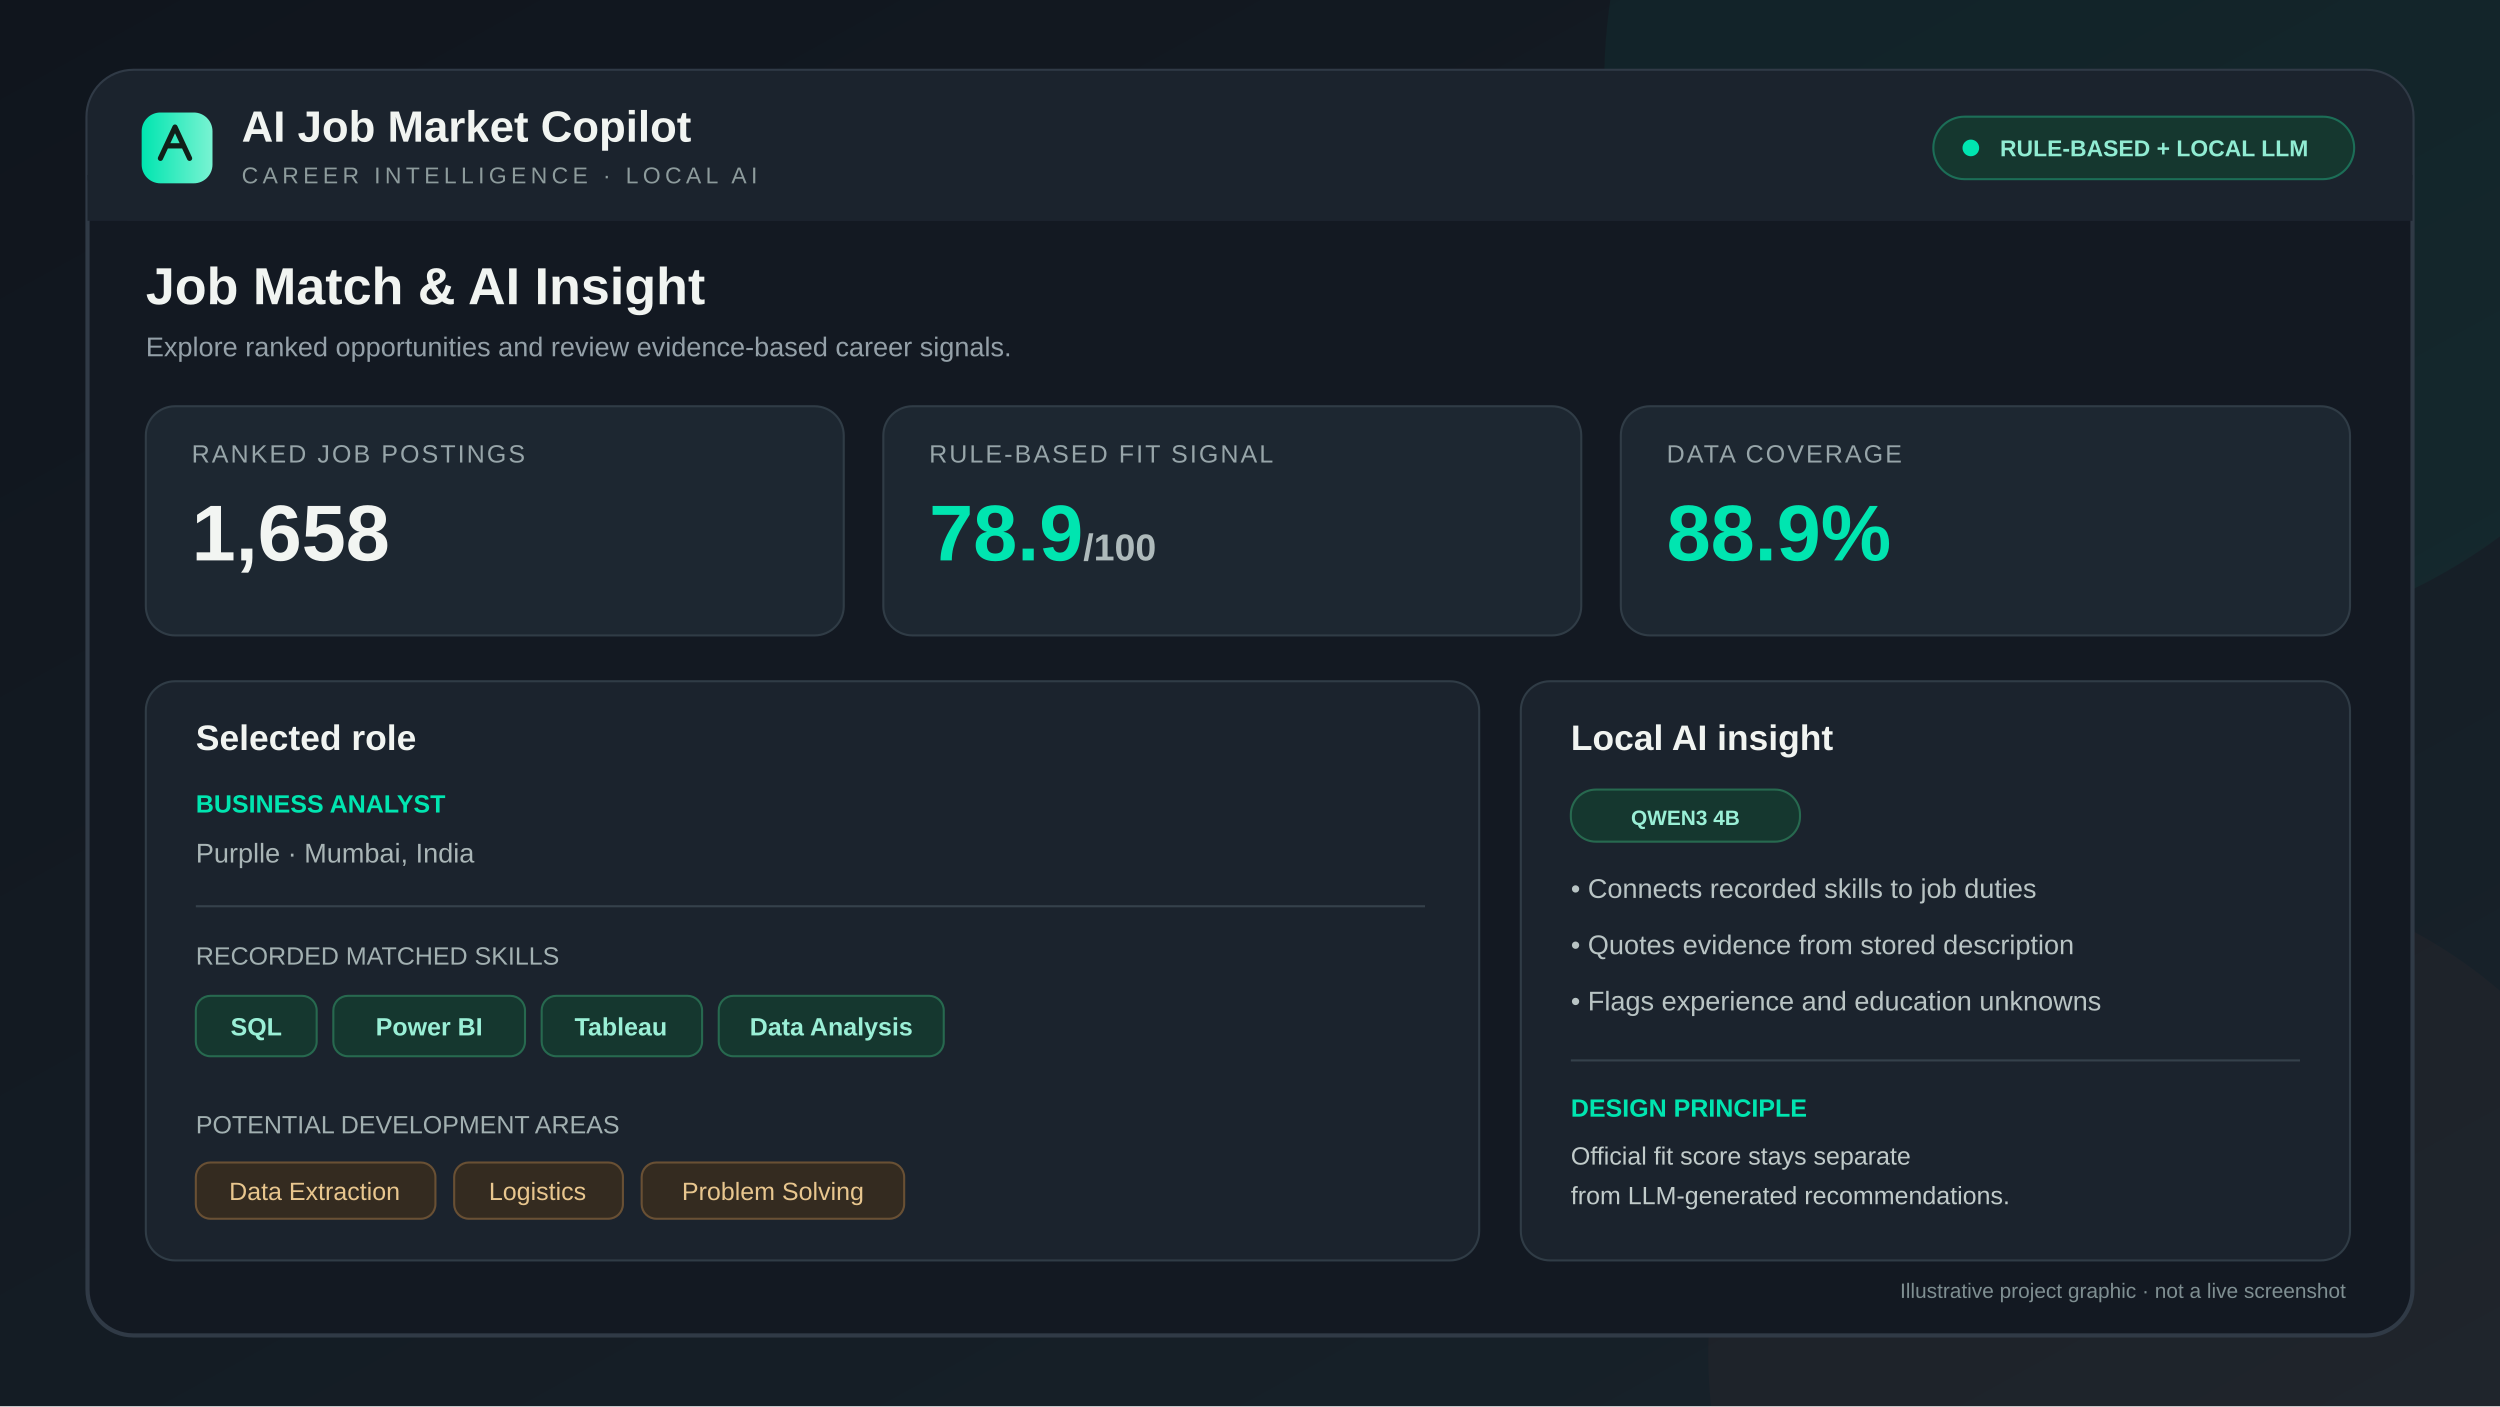
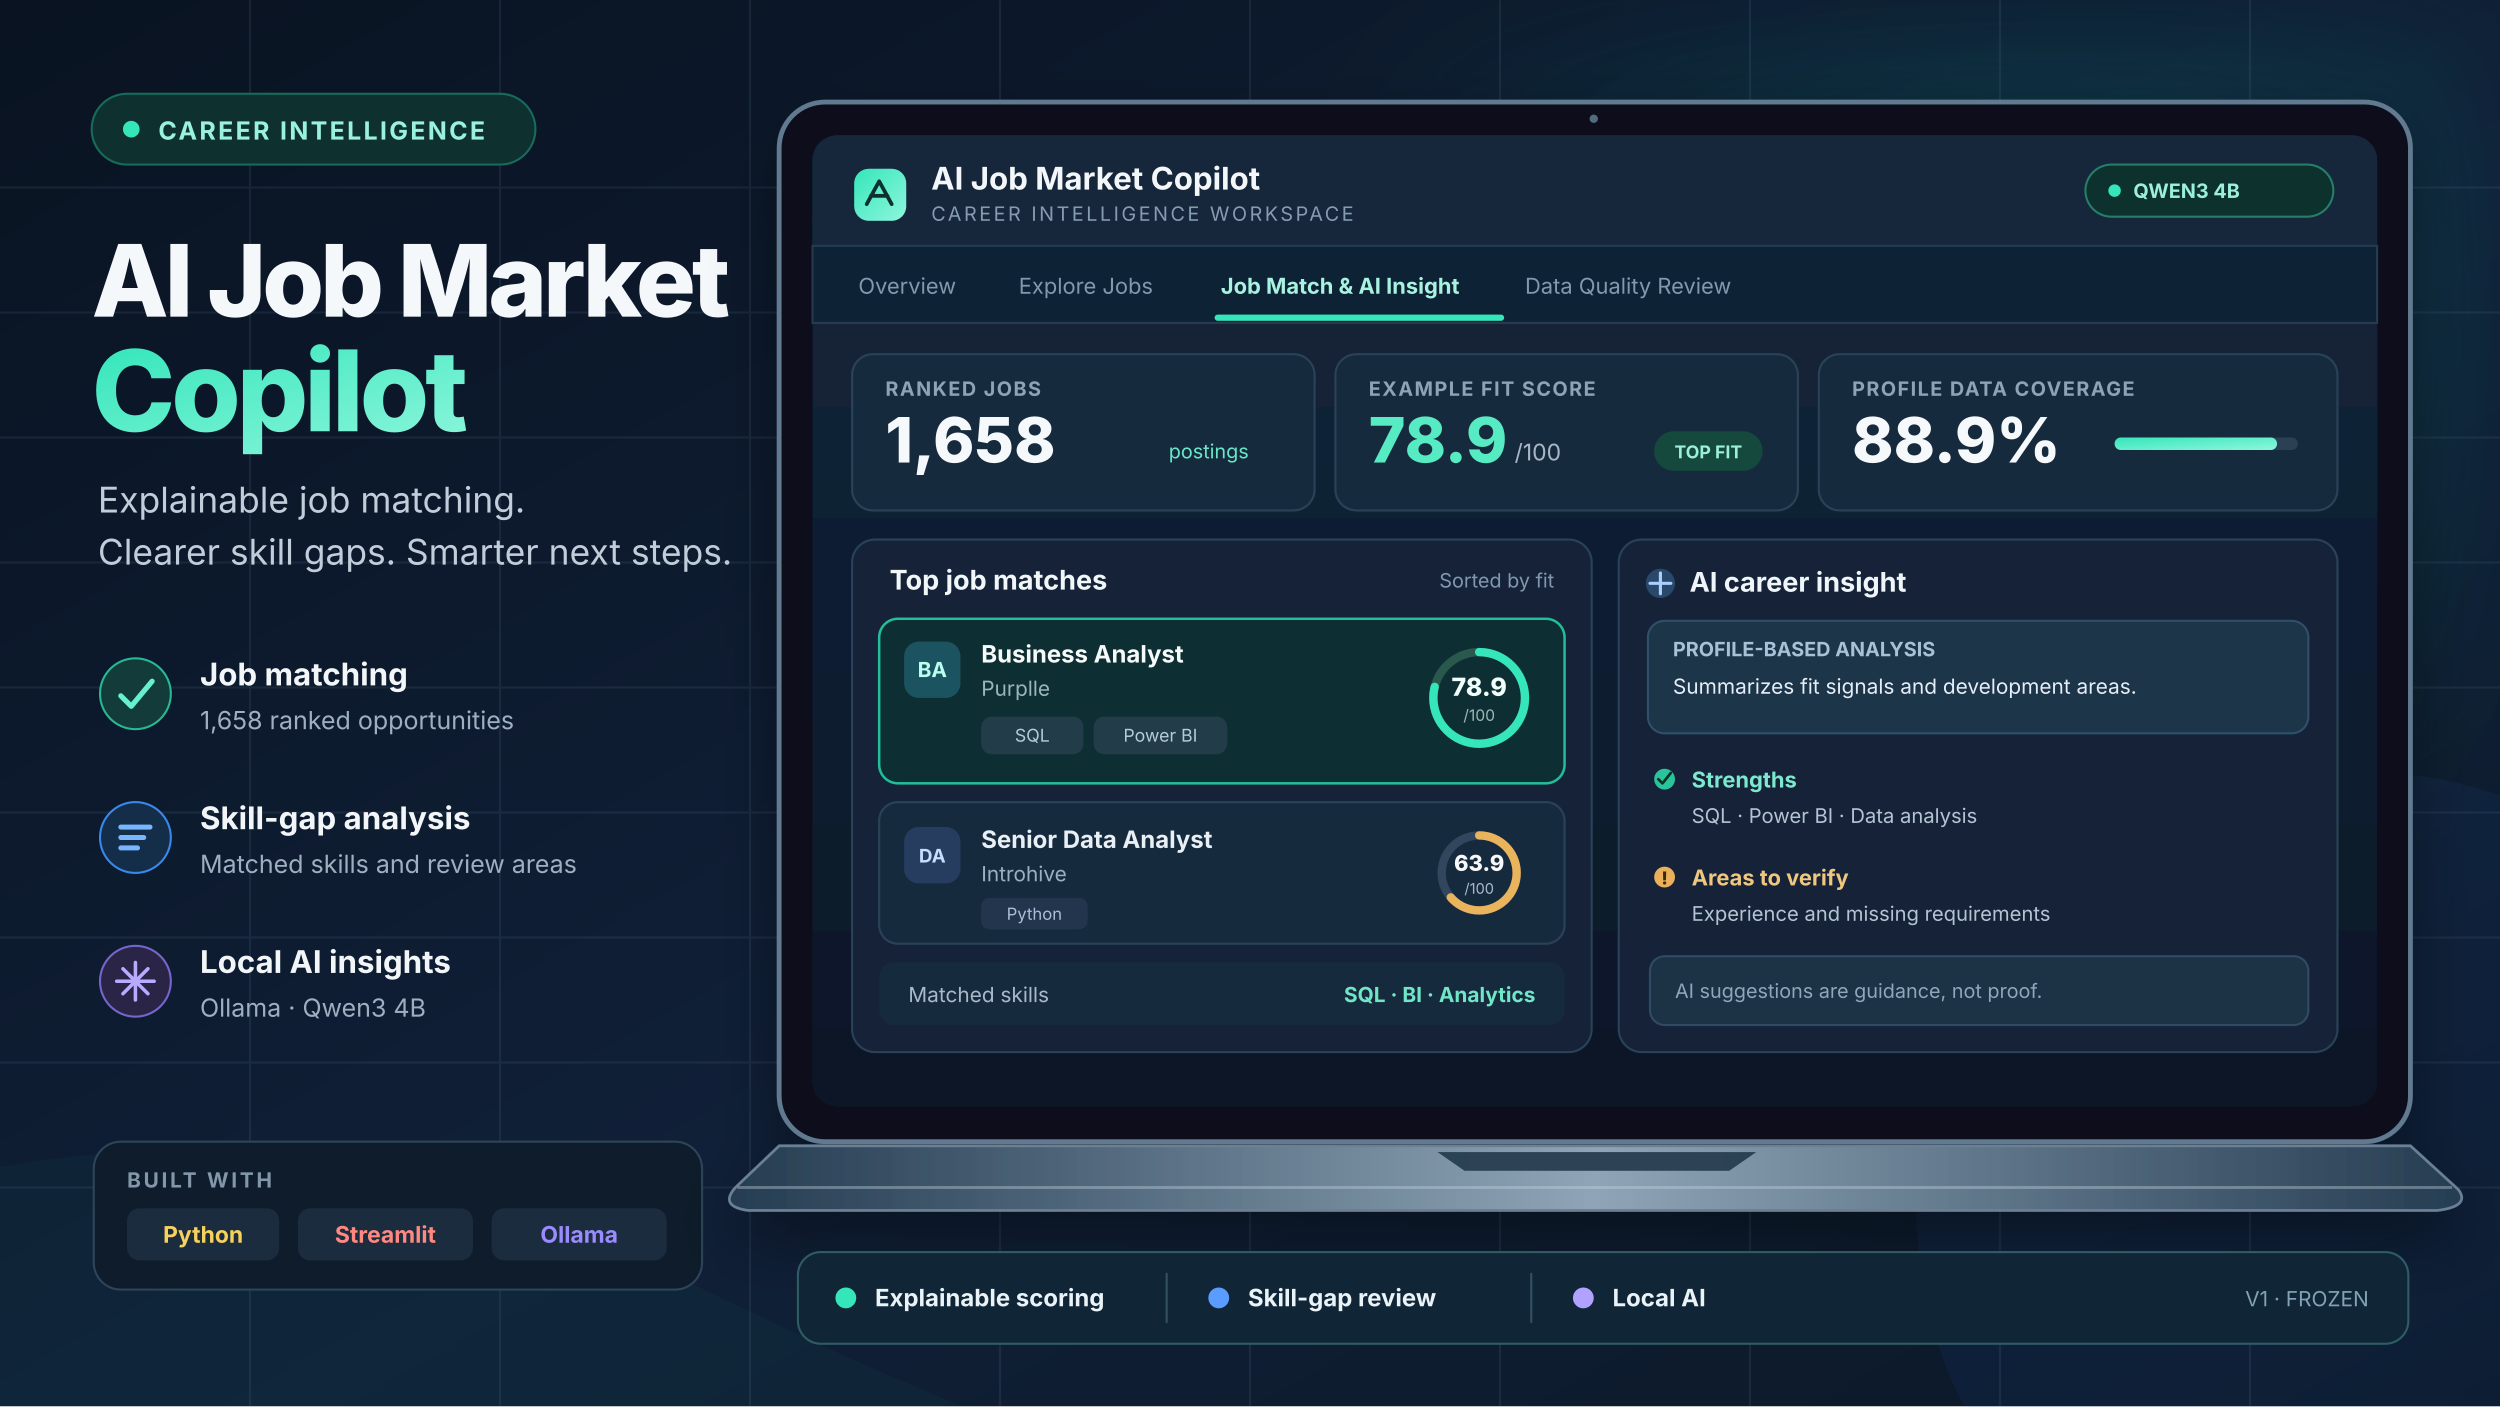
<svg xmlns="http://www.w3.org/2000/svg" width="1200" height="675" viewBox="0 0 1200 675" role="img" aria-labelledby="title desc">
  <defs>
    <linearGradient id="bg" x1="0" y1="0" x2="1" y2="1">
-       <stop offset="0" stop-color="#10151d" />
-       <stop offset="1" stop-color="#18232b" />
+       <stop offset="0" stop-color="#091321" />
+       <stop offset=".56" stop-color="#102038" />
+       <stop offset="1" stop-color="#0b1826" />
    </linearGradient>
-     <linearGradient id="accent" x1="0" y1="0" x2="1" y2="0">
-       <stop offset="0" stop-color="#00e5b0" />
-       <stop offset="1" stop-color="#79f3d2" />
+     <linearGradient id="mint" x1="0" y1="0" x2="1" y2="1">
+       <stop offset="0" stop-color="#35e6bb" />
+       <stop offset="1" stop-color="#8ef6dc" />
    </linearGradient>
+     <linearGradient id="screen" x1="0" y1="0" x2="0" y2="1">
+       <stop offset="0" stop-color="#14253a" />
+       <stop offset="1" stop-color="#0b1727" />
+     </linearGradient>
+     <linearGradient id="metal" x1="0" y1="0" x2="1" y2="0">
+       <stop offset="0" stop-color="#263d52" />
+       <stop offset=".5" stop-color="#8fa5b7" />
+       <stop offset="1" stop-color="#263d52" />
+     </linearGradient>
+     <radialGradient id="glow">
+       <stop offset="0" stop-color="#15cda8" stop-opacity=".18" />
+       <stop offset="1" stop-color="#15cda8" stop-opacity="0" />
+     </radialGradient>
+     <filter id="shadow" x="-20%" y="-20%" width="140%" height="160%">
+       <feDropShadow dx="0" dy="13" stdDeviation="15" flood-color="#000" flood-opacity=".38" />
+     </filter>
+     <filter id="soft">
+       <feGaussianBlur stdDeviation="32" />
+     </filter>
  </defs>
  <rect width="1200" height="675" fill="url(#bg)" />
-   <circle cx="1040" cy="40" r="270" fill="#00e5b0" opacity=".045" />
-   <circle cx="1050" cy="650" r="230" fill="#ff6b4a" opacity=".035" />
-   <rect x="42" y="34" width="1116" height="607" rx="22" fill="#131922" stroke="#303a46" stroke-width="2" />
-   <rect x="42" y="34" width="1116" height="72" rx="22" fill="#1b232d" />
-   <path d="M42 84 V106 H1158 V84" fill="#1b232d" />
-   <rect x="68" y="54" width="34" height="34" rx="9" fill="url(#accent)" />
-   <path d="M77 76 L84 61 L91 76 M80 70 H88" stroke="#102018" stroke-width="2.5" fill="none" stroke-linecap="round" stroke-linejoin="round" />
-   <text x="116" y="68" fill="#f1f4f1" font-family="Arial, sans-serif" font-size="21" font-weight="700">AI Job Market Copilot</text>
-   <text x="116" y="88" fill="#8d9b9c" font-family="Arial, sans-serif" font-size="11" letter-spacing="2.1">CAREER INTELLIGENCE · LOCAL AI</text>
-   <rect x="928" y="56" width="202" height="30" rx="15" fill="#15372f" stroke="#1c6e57" />
-   <circle cx="946" cy="71" r="4" fill="#00e5b0" />
-   <text x="960" y="75" fill="#91ecd3" font-family="Arial, sans-serif" font-size="11" font-weight="700">RULE-BASED + LOCAL LLM</text>
-   <text x="70" y="146" fill="#f1f4f1" font-family="Arial, sans-serif" font-size="25" font-weight="700">Job Match &amp; AI Insight</text>
-   <text x="70" y="171" fill="#94a0a8" font-family="Arial, sans-serif" font-size="13">Explore ranked opportunities and review evidence-based career signals.</text>
-   <rect x="70" y="195" width="335" height="110" rx="14" fill="#1d2731" stroke="#303c46" />
-   <text x="92" y="222" fill="#97a5a9" font-family="Arial, sans-serif" font-size="12" letter-spacing="1">RANKED JOB POSTINGS</text>
-   <text x="92" y="269" fill="#f2f5f2" font-family="Arial, sans-serif" font-size="38" font-weight="700">1,658</text>
-   <rect x="424" y="195" width="335" height="110" rx="14" fill="#1d2731" stroke="#303c46" />
-   <text x="446" y="222" fill="#97a5a9" font-family="Arial, sans-serif" font-size="12" letter-spacing="1">RULE-BASED FIT SIGNAL</text>
-   <text x="446" y="269" fill="#00e5b0" font-family="Arial, sans-serif" font-size="38" font-weight="700">78.9<tspan fill="#aebabb" font-size="18">/100</tspan>
-   </text>
-   <rect x="778" y="195" width="350" height="110" rx="14" fill="#1d2731" stroke="#303c46" />
-   <text x="800" y="222" fill="#97a5a9" font-family="Arial, sans-serif" font-size="12" letter-spacing="1">DATA COVERAGE</text>
-   <text x="800" y="269" fill="#00e5b0" font-family="Arial, sans-serif" font-size="38" font-weight="700">88.9%</text>
-   <rect x="70" y="327" width="640" height="278" rx="14" fill="#1b232d" stroke="#303c46" />
-   <text x="94" y="360" fill="#f1f4f1" font-family="Arial, sans-serif" font-size="17" font-weight="700">Selected role</text>
-   <text x="94" y="390" fill="#00e5b0" font-family="Arial, sans-serif" font-size="12" font-weight="700">BUSINESS ANALYST</text>
-   <text x="94" y="414" fill="#a9b5b6" font-family="Arial, sans-serif" font-size="13">Purplle · Mumbai, India</text>
-   <line x1="94" y1="435" x2="684" y2="435" stroke="#35414b" />
-   <text x="94" y="463" fill="#a2b0b1" font-family="Arial, sans-serif" font-size="12">RECORDED MATCHED SKILLS</text>
-   <g font-family="Arial, sans-serif" font-size="12" font-weight="700">
-     <rect x="94" y="478" width="58" height="29" rx="7" fill="#15372f" stroke="#27694f" />
-     <text x="123" y="497" fill="#9aefd6" text-anchor="middle">SQL</text>
-     <rect x="160" y="478" width="92" height="29" rx="7" fill="#15372f" stroke="#27694f" />
-     <text x="206" y="497" fill="#9aefd6" text-anchor="middle">Power BI</text>
-     <rect x="260" y="478" width="77" height="29" rx="7" fill="#15372f" stroke="#27694f" />
-     <text x="298" y="497" fill="#9aefd6" text-anchor="middle">Tableau</text>
-     <rect x="345" y="478" width="108" height="29" rx="7" fill="#15372f" stroke="#27694f" />
-     <text x="399" y="497" fill="#9aefd6" text-anchor="middle">Data Analysis</text>
+   <ellipse cx="985" cy="150" rx="365" ry="280" fill="url(#glow)" filter="url(#soft)" />
+   <circle cx="1130" cy="580" r="210" fill="#276bd5" opacity=".08" />
+   <path d="M0 560 C210 526 287 605 462 675 H0Z" fill="#00d9ac" opacity=".035" />
+   <g opacity=".15" stroke="#5e7e99" stroke-width="1">
+     <path d="M0 90 H1200 M0 150 H1200 M0 210 H1200 M0 270 H1200 M0 330 H1200 M0 390 H1200 M0 450 H1200 M0 510 H1200 M0 570 H1200" />
+     <path d="M120 0 V675 M240 0 V675 M360 0 V675 M480 0 V675 M600 0 V675 M720 0 V675 M840 0 V675 M960 0 V675 M1080 0 V675" />
  </g>
-   <text x="94" y="544" fill="#a2b0b1" font-family="Arial, sans-serif" font-size="12">POTENTIAL DEVELOPMENT AREAS</text>
-   <g font-family="Arial, sans-serif" font-size="12">
-     <rect x="94" y="558" width="115" height="27" rx="7" fill="#342b20" stroke="#695034" />
-     <text x="151" y="576" fill="#e8c68e" text-anchor="middle">Data Extraction</text>
-     <rect x="218" y="558" width="81" height="27" rx="7" fill="#342b20" stroke="#695034" />
-     <text x="258" y="576" fill="#e8c68e" text-anchor="middle">Logistics</text>
-     <rect x="308" y="558" width="126" height="27" rx="7" fill="#342b20" stroke="#695034" />
-     <text x="371" y="576" fill="#e8c68e" text-anchor="middle">Problem Solving</text>
+   <g font-family="Inter, Arial, sans-serif">
+     <rect x="44" y="45" width="213" height="34" rx="17" fill="#0e302e" stroke="#176b5c" />
+     <circle cx="63" cy="62" r="4" fill="#35e6bb" />
+     <text x="76" y="67" fill="#9af2dc" font-size="12" font-weight="700" letter-spacing="1.1">CAREER INTELLIGENCE</text>
+     <text x="44" y="152" fill="#f5f8fb" font-size="48" font-weight="800" letter-spacing="-1.9">AI Job Market</text>
+     <text x="44" y="207" fill="url(#mint)" font-size="54" font-weight="800" letter-spacing="-2">Copilot</text>
+     <text x="47" y="246" fill="#c1ceda" font-size="17">Explainable job matching.</text>
+     <text x="47" y="271" fill="#c1ceda" font-size="17">Clearer skill gaps. Smarter next steps.</text>
+     <g transform="translate(48 316)">
+       <circle cx="17" cy="17" r="17" fill="#123b3a" stroke="#26b994" />
+       <path d="M10 18 L15 23 L25 11" fill="none" stroke="#67f0cf" stroke-width="2.5" stroke-linecap="round" stroke-linejoin="round" />
+       <text x="48" y="13" fill="#f2f6f8" font-size="15" font-weight="700">Job matching</text>
+       <text x="48" y="34" fill="#9eafbf" font-size="12">1,658 ranked opportunities</text>
+     </g>
+     <g transform="translate(48 385)">
+       <circle cx="17" cy="17" r="17" fill="#142d49" stroke="#3989ed" />
+       <path d="M10 12 H24 M10 17 H21 M10 22 H18" stroke="#78b7ff" stroke-width="2.4" stroke-linecap="round" />
+       <text x="48" y="13" fill="#f2f6f8" font-size="15" font-weight="700">Skill-gap analysis</text>
+       <text x="48" y="34" fill="#9eafbf" font-size="12">Matched skills and review areas</text>
+     </g>
+     <g transform="translate(48 454)">
+       <circle cx="17" cy="17" r="17" fill="#2a2447" stroke="#7566ce" />
+       <path d="M17 8 V26 M8 17 H26 M11 11 L23 23 M23 11 L11 23" stroke="#b8aaff" stroke-width="1.7" stroke-linecap="round" />
+       <text x="48" y="13" fill="#f2f6f8" font-size="15" font-weight="700">Local AI insights</text>
+       <text x="48" y="34" fill="#9eafbf" font-size="12">Ollama · Qwen3 4B</text>
+     </g>
+     <rect x="45" y="548" width="292" height="71" rx="13" fill="#0e1c2b" stroke="#2d455a" />
+     <text x="61" y="570" fill="#8297a9" font-size="10" font-weight="700" letter-spacing="1.3">BUILT WITH</text>
+     <g transform="translate(61 580)">
+       <rect width="73" height="25" rx="6" fill="#1c2c3f" />
+       <text x="36.5" y="16.5" text-anchor="middle" fill="#f6d15b" font-size="11" font-weight="700">Python</text>
+       <rect x="82" width="84" height="25" rx="6" fill="#1c2c3f" />
+       <text x="124" y="16.5" text-anchor="middle" fill="#ff8880" font-size="11" font-weight="700">Streamlit</text>
+       <rect x="175" width="84" height="25" rx="6" fill="#1c2c3f" />
+       <text x="217" y="16.5" text-anchor="middle" fill="#9a8bff" font-size="11" font-weight="700">Ollama</text>
+     </g>
  </g>
-   <rect x="730" y="327" width="398" height="278" rx="14" fill="#1b232d" stroke="#303c46" />
-   <text x="754" y="360" fill="#f1f4f1" font-family="Arial, sans-serif" font-size="17" font-weight="700">Local AI insight</text>
-   <rect x="754" y="379" width="110" height="25" rx="12" fill="#15372f" stroke="#27694f" />
-   <text x="809" y="396" fill="#9aefd6" font-family="Arial, sans-serif" font-size="10" font-weight="700" text-anchor="middle">QWEN3 4B</text>
-   <text x="754" y="431" fill="#b9c4c4" font-family="Arial, sans-serif" font-size="13">• Connects recorded skills to job duties</text>
-   <text x="754" y="458" fill="#b9c4c4" font-family="Arial, sans-serif" font-size="13">• Quotes evidence from stored description</text>
-   <text x="754" y="485" fill="#b9c4c4" font-family="Arial, sans-serif" font-size="13">• Flags experience and education unknowns</text>
-   <line x1="754" y1="509" x2="1104" y2="509" stroke="#35414b" />
-   <text x="754" y="536" fill="#00e5b0" font-family="Arial, sans-serif" font-size="12" font-weight="700">DESIGN PRINCIPLE</text>
-   <text x="754" y="559" fill="#c1cbca" font-family="Arial, sans-serif" font-size="12">Official fit score stays separate</text>
-   <text x="754" y="578" fill="#c1cbca" font-family="Arial, sans-serif" font-size="12">from LLM-generated recommendations.</text>
-   <text x="1126" y="623" fill="#7f8f92" font-family="Arial, sans-serif" font-size="10" text-anchor="end">Illustrative project graphic · not a live screenshot</text>
+   <g filter="url(#shadow)">
+     <rect x="374" y="49" width="783" height="499" rx="22" fill="#07101b" stroke="#627a90" stroke-width="2.3" />
+     <rect x="390" y="65" width="751" height="466" rx="12" fill="url(#screen)" />
+     <circle cx="765" cy="57" r="2" fill="#526a7f" />
+     <rect x="390" y="65" width="751" height="53" rx="12" fill="#16263a" />
+     <path d="M390 105 V118 H1141 V105" fill="#16263a" />
+     <rect x="410" y="81" width="25" height="25" rx="7" fill="url(#mint)" />
+     <path d="M416 98 L422 87 L428 98 M418 94 H426" fill="none" stroke="#0a302d" stroke-width="1.8" stroke-linecap="round" stroke-linejoin="round" />
+     <text x="447" y="91" fill="#f4f7fa" font-family="Inter, Arial, sans-serif" font-size="15" font-weight="700">AI Job Market Copilot</text>
+     <text x="447" y="106" fill="#859bb0" font-family="Inter, Arial, sans-serif" font-size="9.5" letter-spacing="1.2">CAREER INTELLIGENCE WORKSPACE</text>
+     <rect x="1001" y="79" width="119" height="25" rx="12.5" fill="#0e302e" stroke="#267e69" />
+     <circle cx="1015" cy="91.5" r="3" fill="#35e6bb" />
+     <text x="1024" y="95" fill="#9bf0dc" font-family="Inter, Arial, sans-serif" font-size="9.5" font-weight="700">QWEN3 4B</text>
+     <rect x="390" y="118" width="751" height="37" fill="#102035" stroke="#263b50" />
+     <g font-family="Inter, Arial, sans-serif" font-size="10.5">
+       <text x="412" y="141" fill="#8198ad">Overview</text>
+       <text x="489" y="141" fill="#8198ad">Explore Jobs</text>
+       <text x="586" y="141" fill="#a7f3df" font-weight="700">Job Match &amp; AI Insight</text>
+       <text x="732" y="141" fill="#8198ad">Data Quality Review</text>
+       <rect x="583" y="151" width="139" height="3" rx="1.5" fill="#35e6bb" />
+     </g>
+     <g font-family="Inter, Arial, sans-serif">
+       <rect x="409" y="170" width="222" height="75" rx="10" fill="#192b3e" stroke="#2a4358" />
+       <text x="425" y="190" fill="#8ea3b6" font-size="9.5" font-weight="700" letter-spacing=".7">RANKED JOBS</text>
+       <text x="425" y="222" fill="#f6f9fb" font-size="30" font-weight="800">1,658</text>
+       <text x="561" y="220" fill="#67e8c8" font-size="9.5">postings</text>
+       <rect x="641" y="170" width="222" height="75" rx="10" fill="#192b3e" stroke="#2a4358" />
+       <text x="657" y="190" fill="#8ea3b6" font-size="9.5" font-weight="700" letter-spacing=".7">EXAMPLE FIT SCORE</text>
+       <text x="657" y="222" fill="#57ebc2" font-size="30" font-weight="800">78.9</text>
+       <text x="727" y="221" fill="#a7b7c6" font-size="11">/100</text>
+       <rect x="794" y="207" width="52" height="19" rx="9.5" fill="#15483d" />
+       <text x="820" y="220" text-anchor="middle" fill="#9bf0dc" font-size="8.5" font-weight="700">TOP FIT</text>
+       <rect x="873" y="170" width="249" height="75" rx="10" fill="#192b3e" stroke="#2a4358" />
+       <text x="889" y="190" fill="#8ea3b6" font-size="9.5" font-weight="700" letter-spacing=".7">PROFILE DATA COVERAGE</text>
+       <text x="889" y="222" fill="#f6f9fb" font-size="30" font-weight="800">88.9%</text>
+       <rect x="1015" y="210" width="88" height="6" rx="3" fill="#293f53" />
+       <rect x="1015" y="210" width="78" height="6" rx="3" fill="url(#mint)" />
+     </g>
+     <rect x="409" y="259" width="355" height="246" rx="11" fill="#132438" stroke="#2a4258" />
+     <text x="427" y="283" fill="#f1f6f9" font-family="Inter, Arial, sans-serif" font-size="13" font-weight="700">Top job matches</text>
+     <text x="746" y="282" text-anchor="end" fill="#8298ac" font-family="Inter, Arial, sans-serif" font-size="9.5">Sorted by fit</text>
+     <rect x="422" y="297" width="329" height="79" rx="9" fill="#102f32" stroke="#24bd99" stroke-width="1.2" />
+     <rect x="434" y="308" width="27" height="27" rx="7" fill="#1d5360" />
+     <text x="447.5" y="325" text-anchor="middle" fill="#b9fff0" font-family="Inter, Arial, sans-serif" font-size="10" font-weight="700">BA</text>
+     <text x="471" y="318" fill="#f6fbfa" font-family="Inter, Arial, sans-serif" font-size="11.5" font-weight="700">Business Analyst</text>
+     <text x="471" y="334" fill="#9ab4bd" font-family="Inter, Arial, sans-serif" font-size="10">Purplle</text>
+     <rect x="471" y="344" width="49" height="18" rx="5" fill="#203d49" />
+     <text x="495.5" y="356" text-anchor="middle" fill="#b4cbd9" font-family="Inter, Arial, sans-serif" font-size="8.5">SQL</text>
+     <rect x="525" y="344" width="64" height="18" rx="5" fill="#203d49" />
+     <text x="557" y="356" text-anchor="middle" fill="#b4cbd9" font-family="Inter, Arial, sans-serif" font-size="8.5">Power BI</text>
+     <circle cx="710" cy="335" r="22" fill="none" stroke="#29584e" stroke-width="4" />
+     <circle cx="710" cy="335" r="22" fill="none" stroke="#35e6bb" stroke-width="4" stroke-dasharray="109 138" transform="rotate(-90 710 335)" stroke-linecap="round" />
+     <text x="710" y="334" text-anchor="middle" fill="#f1fffa" font-family="Inter, Arial, sans-serif" font-size="12" font-weight="800">78.9</text>
+     <text x="710" y="346" text-anchor="middle" fill="#9ab8b7" font-family="Inter, Arial, sans-serif" font-size="7.5">/100</text>
+     <rect x="422" y="385" width="329" height="68" rx="9" fill="#192a3e" stroke="#2c4257" />
+     <rect x="434" y="397" width="27" height="27" rx="7" fill="#263e61" />
+     <text x="447.5" y="414" text-anchor="middle" fill="#c7ddff" font-family="Inter, Arial, sans-serif" font-size="9" font-weight="700">DA</text>
+     <text x="471" y="407" fill="#e9f0f5" font-family="Inter, Arial, sans-serif" font-size="11.5" font-weight="700">Senior Data Analyst</text>
+     <text x="471" y="423" fill="#9ab0c2" font-family="Inter, Arial, sans-serif" font-size="10">Introhive</text>
+     <rect x="471" y="431" width="51" height="15" rx="4" fill="#24354e" />
+     <text x="496.5" y="441.5" text-anchor="middle" fill="#a9bfd5" font-family="Inter, Arial, sans-serif" font-size="8">Python</text>
+     <circle cx="710" cy="419" r="18" fill="none" stroke="#31475d" stroke-width="4" />
+     <circle cx="710" cy="419" r="18" fill="none" stroke="#e9b45c" stroke-width="4" stroke-dasharray="72 113" transform="rotate(-90 710 419)" stroke-linecap="round" />
+     <text x="710" y="418" text-anchor="middle" fill="#f7f8fa" font-family="Inter, Arial, sans-serif" font-size="10.5" font-weight="800">63.9</text>
+     <text x="710" y="429" text-anchor="middle" fill="#a8bacb" font-family="Inter, Arial, sans-serif" font-size="7">/100</text>
+     <rect x="422" y="462" width="329" height="30" rx="7" fill="#17293d" />
+     <text x="436" y="481" fill="#a8bac9" font-family="Inter, Arial, sans-serif" font-size="10">Matched skills</text>
+     <text x="737" y="481" text-anchor="end" fill="#6fe6c6" font-family="Inter, Arial, sans-serif" font-size="10" font-weight="700">SQL · BI · Analytics</text>
+     <rect x="777" y="259" width="345" height="246" rx="11" fill="#132438" stroke="#2a4258" />
+     <circle cx="797" cy="280" r="7" fill="#2c496b" />
+     <path d="M797 275 V285 M792 280 H802" stroke="#a9cfff" stroke-width="1.5" stroke-linecap="round" />
+     <text x="811" y="284" fill="#f0f5fa" font-family="Inter, Arial, sans-serif" font-size="13" font-weight="700">AI career insight</text>
+     <rect x="791" y="298" width="317" height="54" rx="8" fill="#1c344a" stroke="#31506a" />
+     <text x="803" y="315" fill="#a7c1d6" font-family="Inter, Arial, sans-serif" font-size="9.5" font-weight="700">PROFILE-BASED ANALYSIS</text>
+     <text x="803" y="333" fill="#e5eef6" font-family="Inter, Arial, sans-serif" font-size="10">Summarizes fit signals and development areas.</text>
+     <circle cx="799" cy="374" r="5" fill="#2cc39c" />
+     <path d="M796 374 L798 376 L802 371" fill="none" stroke="#083126" stroke-width="1.3" stroke-linecap="round" stroke-linejoin="round" />
+     <text x="812" y="378" fill="#7ce8ce" font-family="Inter, Arial, sans-serif" font-size="10.5" font-weight="700">Strengths</text>
+     <text x="812" y="395" fill="#b4c4d2" font-family="Inter, Arial, sans-serif" font-size="9.7">SQL · Power BI · Data analysis</text>
+     <circle cx="799" cy="421" r="5" fill="#eab05b" />
+     <text x="799" y="424.5" text-anchor="middle" fill="#3e2a0d" font-family="Inter, Arial, sans-serif" font-size="8.5" font-weight="800">!</text>
+     <text x="812" y="425" fill="#f0c77f" font-family="Inter, Arial, sans-serif" font-size="10.5" font-weight="700">Areas to verify</text>
+     <text x="812" y="442" fill="#b4c4d2" font-family="Inter, Arial, sans-serif" font-size="9.7">Experience and missing requirements</text>
+     <rect x="792" y="459" width="316" height="33" rx="7" fill="#1d3044" stroke="#314c63" />
+     <text x="804" y="479" fill="#8fa7bb" font-family="Inter, Arial, sans-serif" font-size="9.5">AI suggestions are guidance, not proof.</text>
+     <path d="M374 550 L1157 550 L1180 571 Q1186 579 1170 581 H359 Q345 579 353 570 Z" fill="url(#metal)" stroke="#6a8195" stroke-width="1.3" />
+     <path d="M690 553 H843 L830 562 H703 Z" fill="#24394a" opacity=".9" />
+     <path d="M354 570 H1177" stroke="#c2d1dd" stroke-width="1.4" opacity=".4" />
+   </g>
+   <g font-family="Inter, Arial, sans-serif">
+     <rect x="383" y="601" width="773" height="44" rx="11" fill="#102536" stroke="#2f5c65" />
+     <circle cx="406" cy="623" r="5" fill="#35e6bb" />
+     <text x="420" y="627" fill="#eaf3f8" font-size="11.5" font-weight="700">Explainable scoring</text>
+     <line x1="560" y1="611" x2="560" y2="635" stroke="#345063" />
+     <circle cx="585" cy="623" r="5" fill="#5a9cff" />
+     <text x="599" y="627" fill="#eaf3f8" font-size="11.5" font-weight="700">Skill-gap review</text>
+     <line x1="735" y1="611" x2="735" y2="635" stroke="#345063" />
+     <circle cx="760" cy="623" r="5" fill="#b2a2ff" />
+     <text x="774" y="627" fill="#eaf3f8" font-size="11.5" font-weight="700">Local AI</text>
+     <text x="1137" y="627" text-anchor="end" fill="#83a2b5" font-size="10">V1 · FROZEN</text>
+   </g>
</svg>
